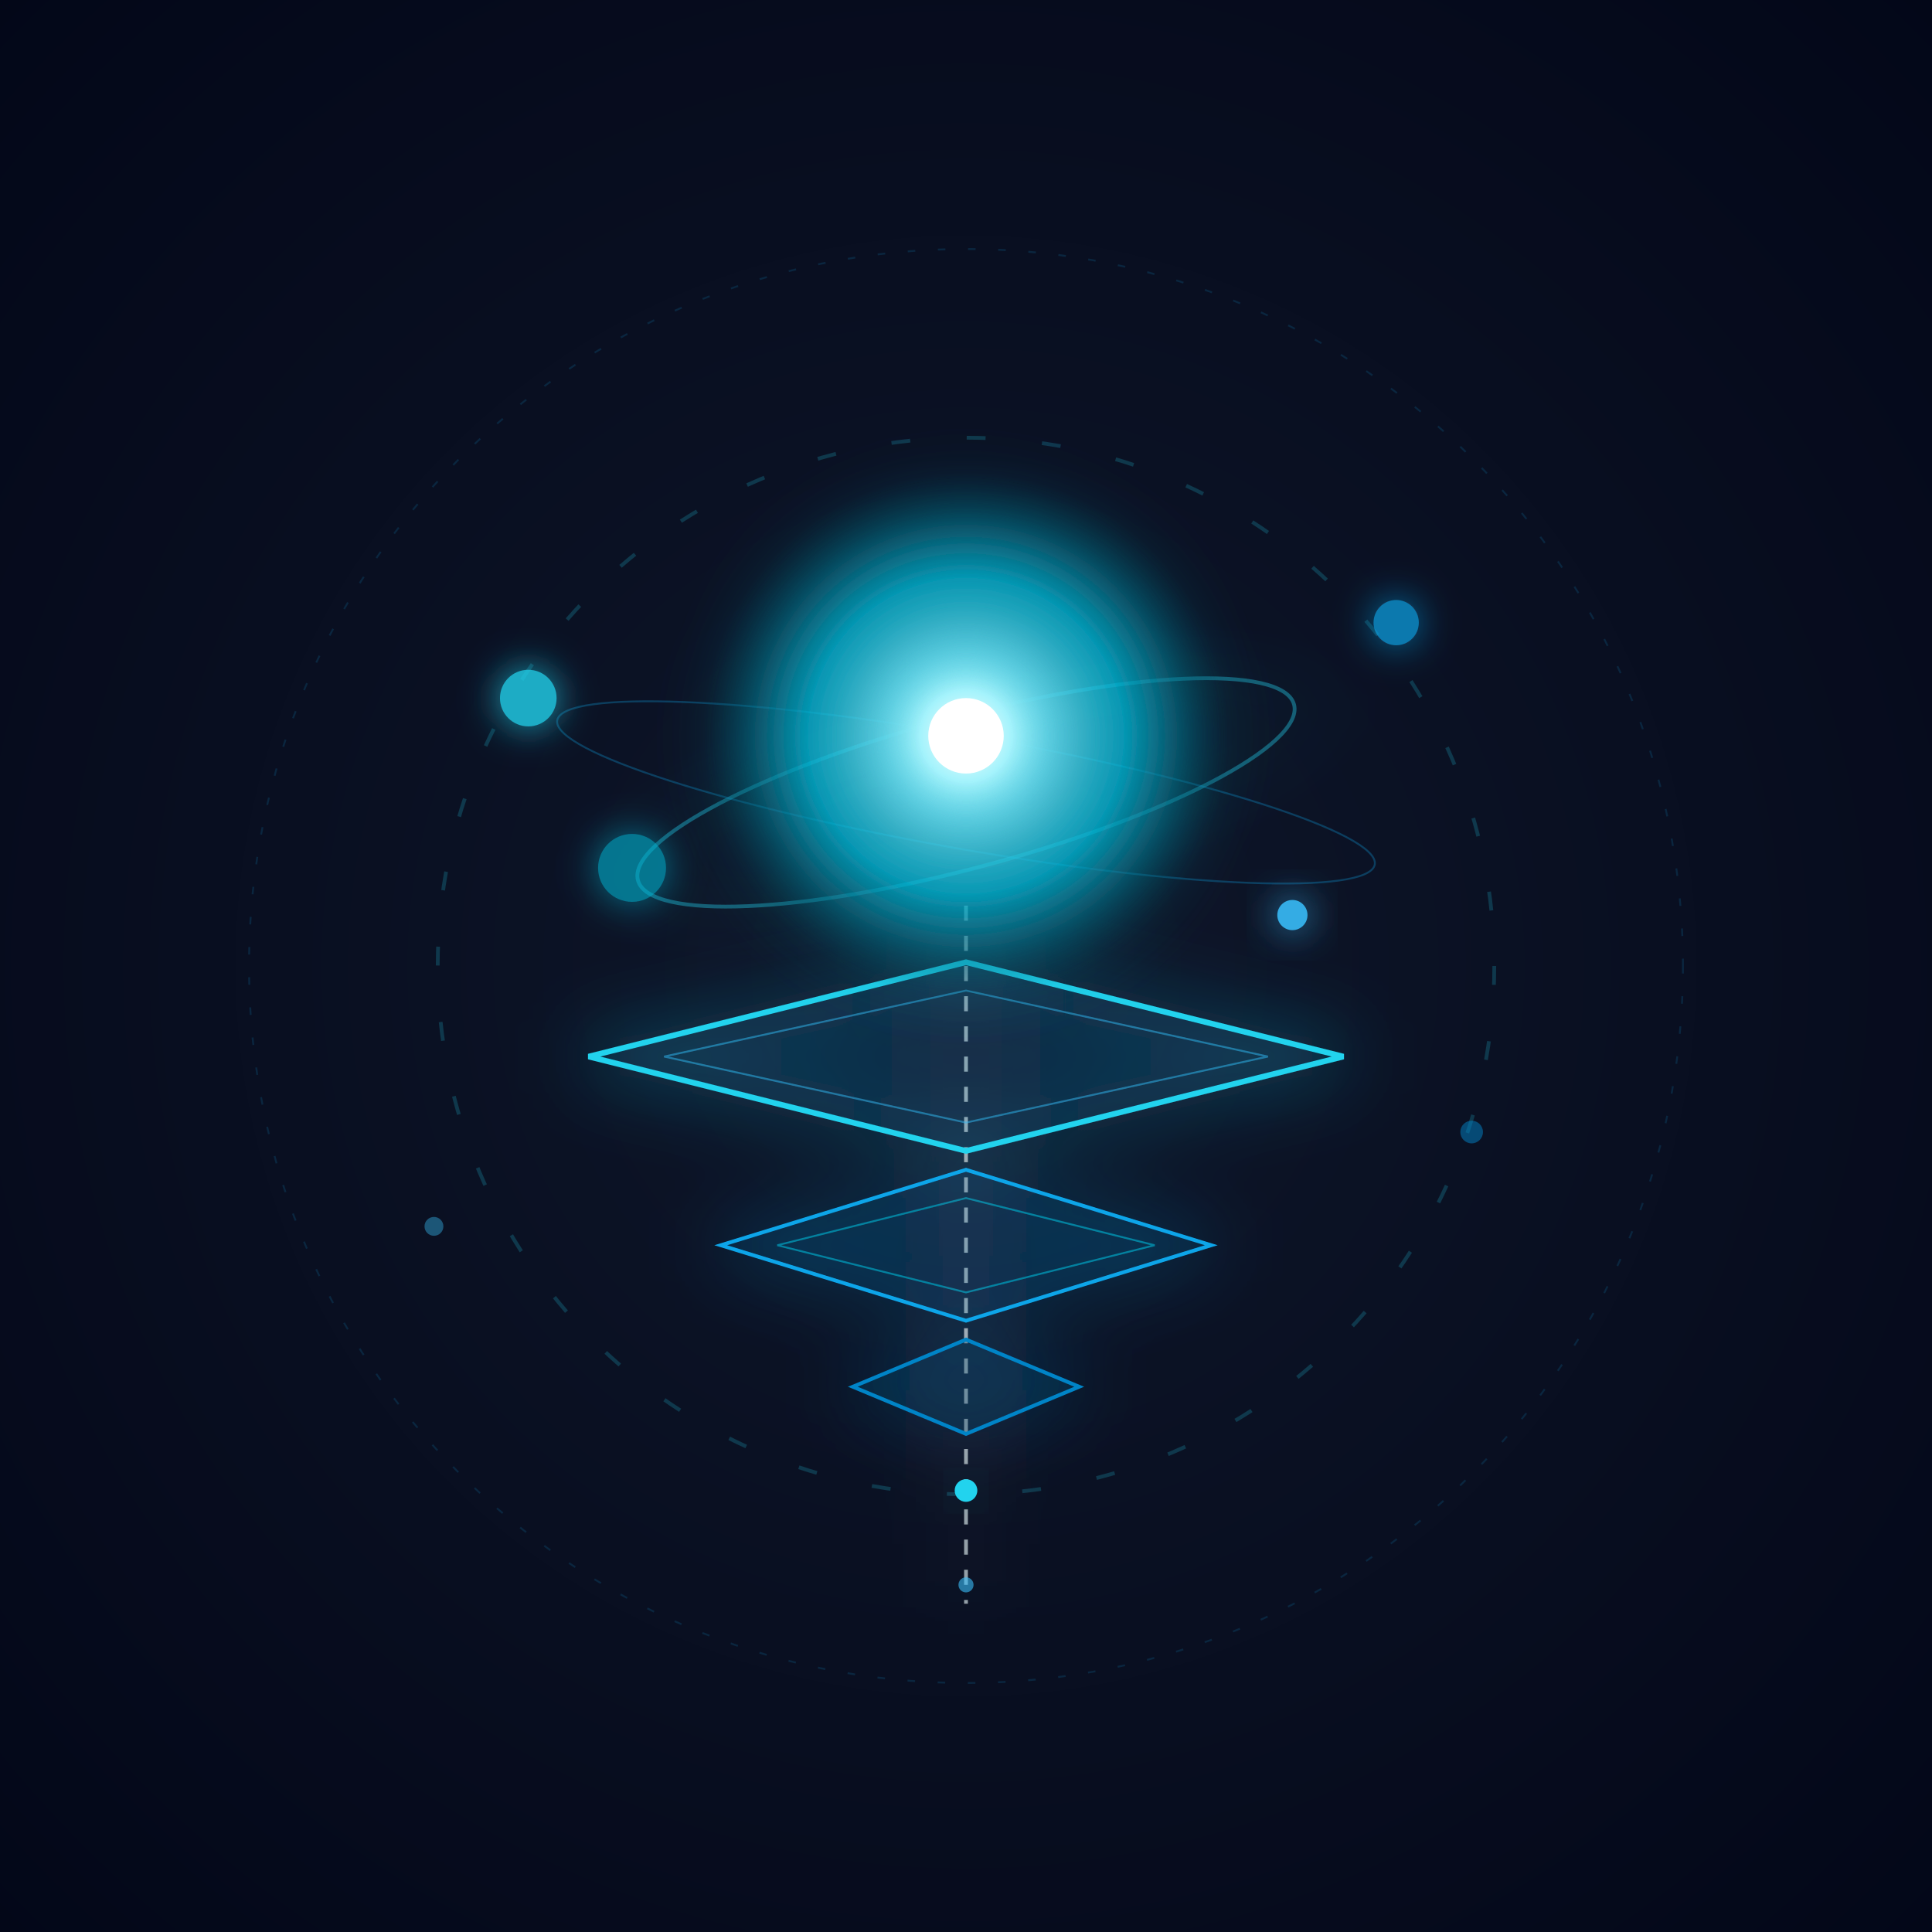
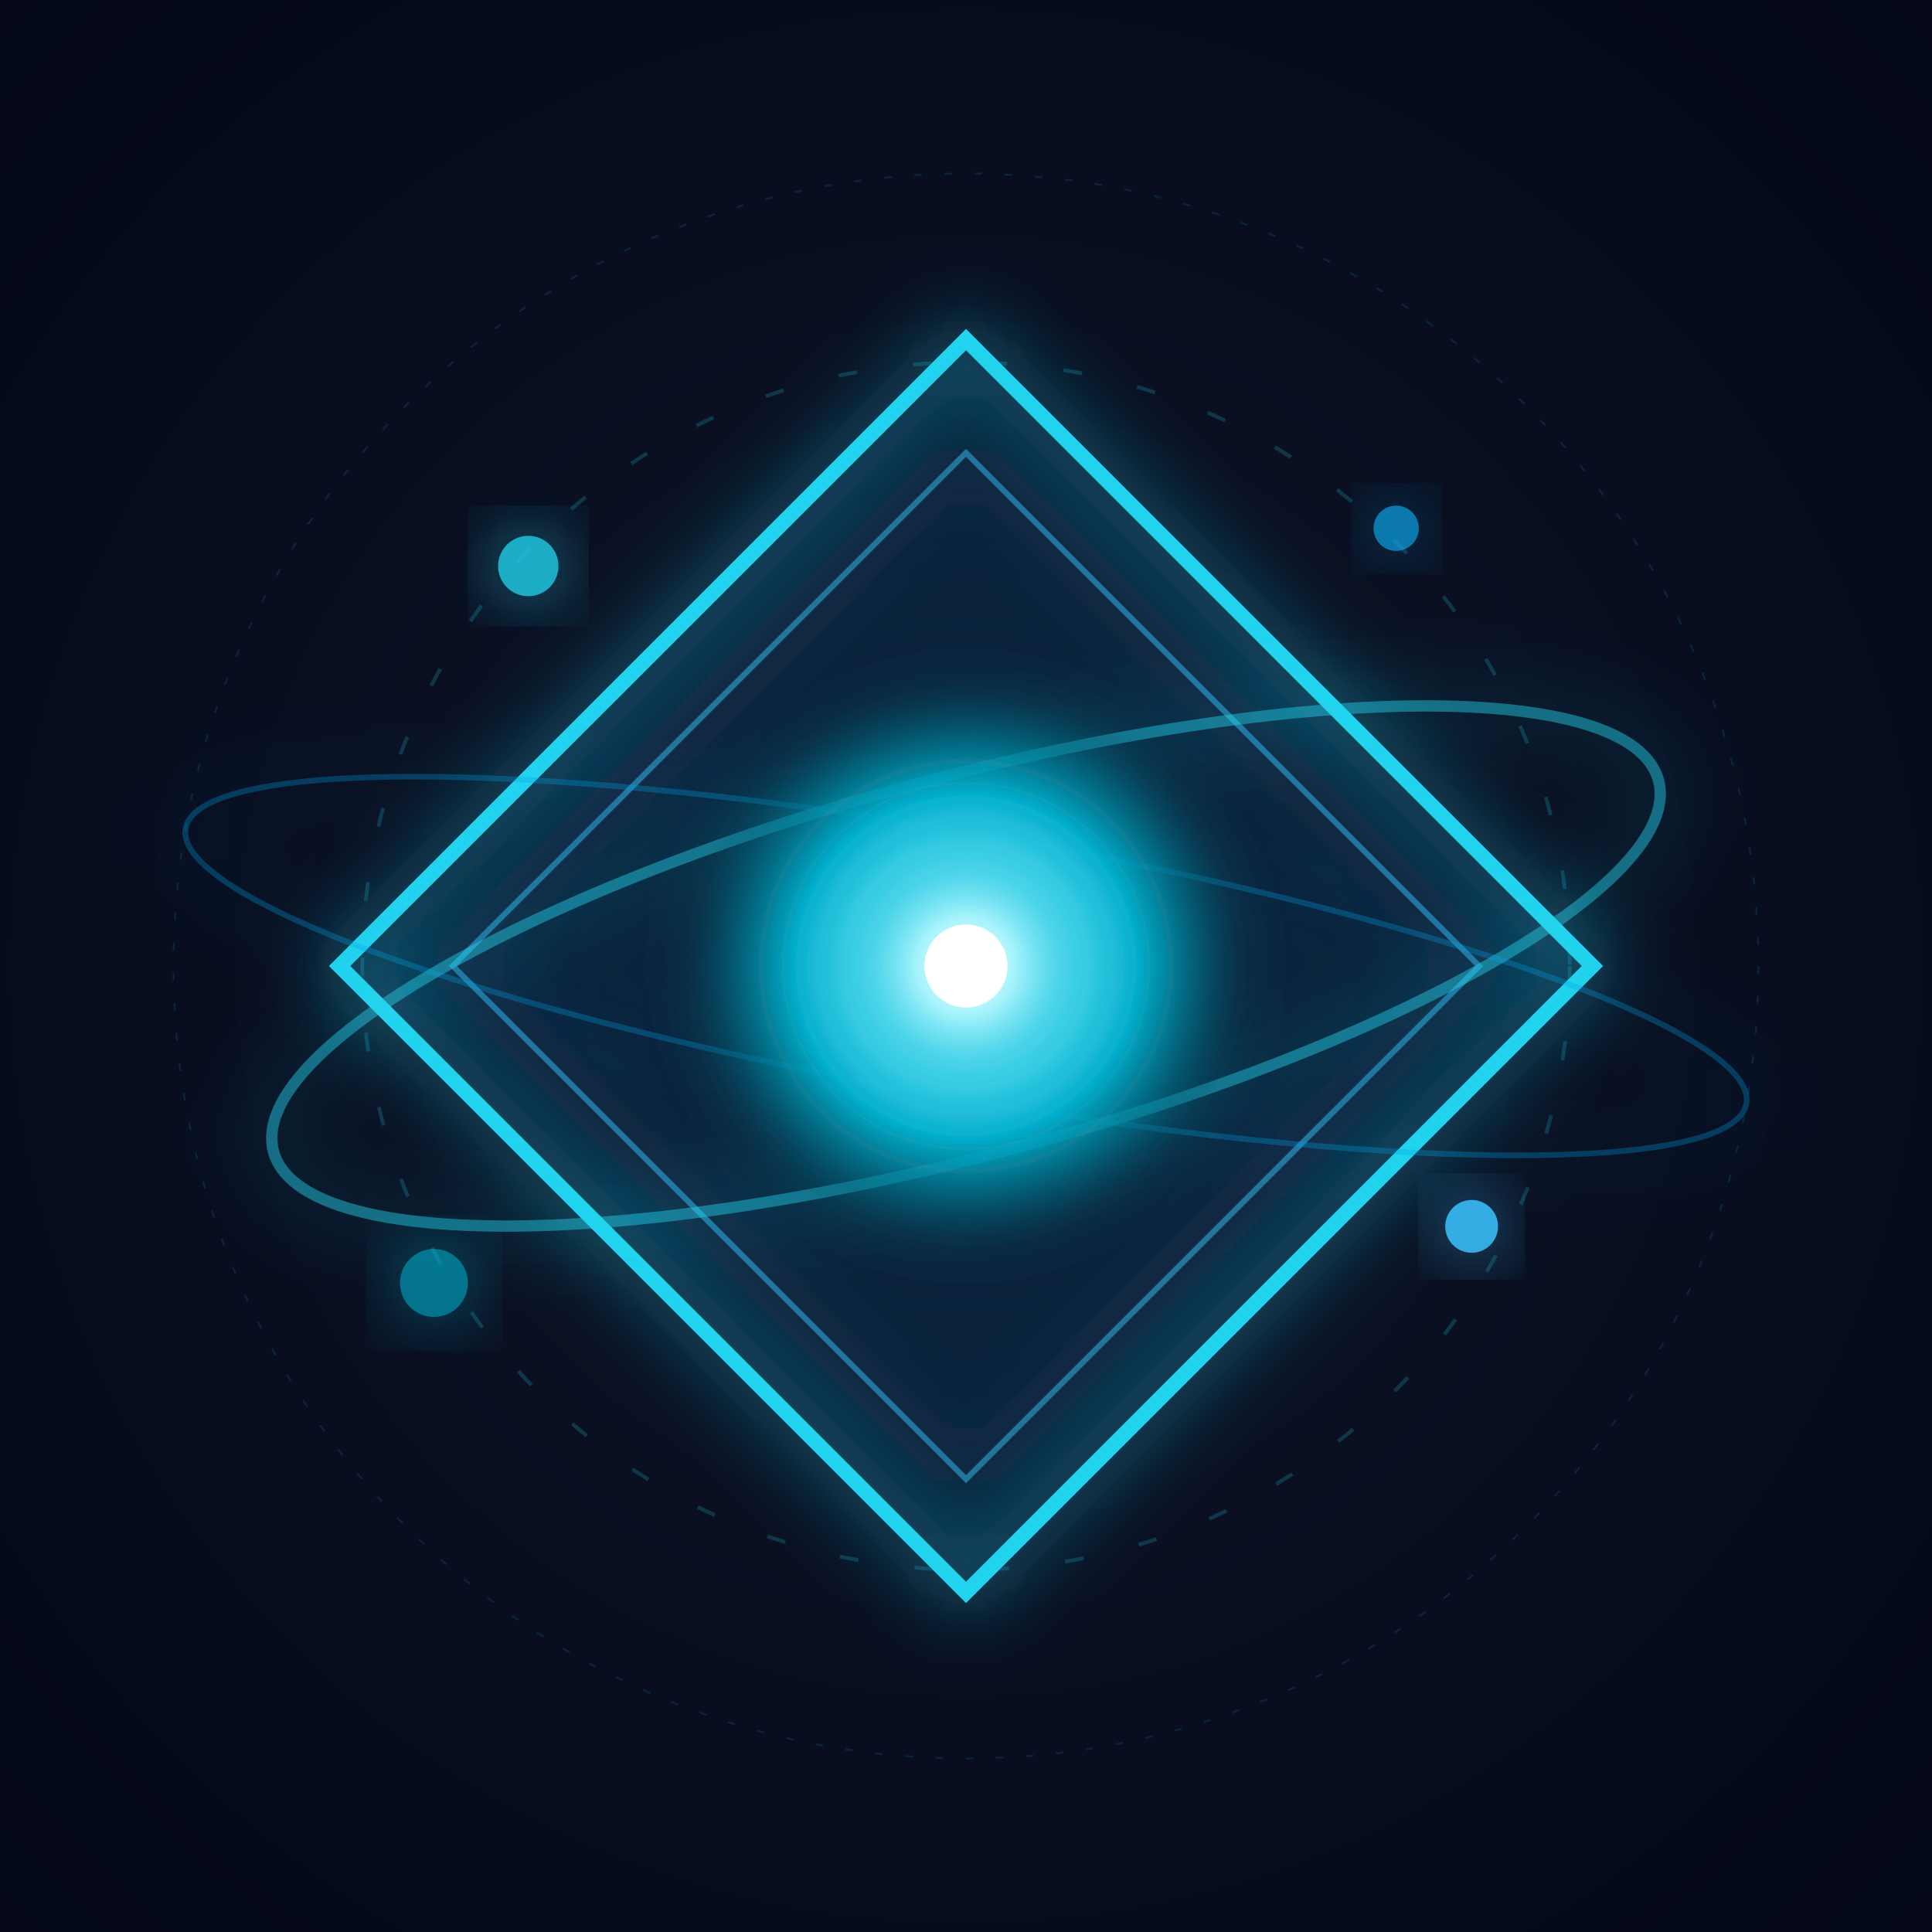
<svg xmlns="http://www.w3.org/2000/svg" width="1024" height="1024" viewBox="0 0 1024 1024" fill="none">
  <defs>
    <radialGradient id="voidBg" cx="50%" cy="50%" r="75%">
      <stop offset="0%" stop-color="#0F172A" />
      <stop offset="100%" stop-color="#020617" />
    </radialGradient>
    <linearGradient id="energyBeam" x1="512" y1="100" x2="512" y2="900" gradientUnits="userSpaceOnUse">
      <stop offset="0%" stop-color="#38BDF8" stop-opacity="0" />
-       <stop offset="20%" stop-color="#22D3EE" stop-opacity="0.6" />
      <stop offset="50%" stop-color="#06B6D4" stop-opacity="0.8" />
-       <stop offset="80%" stop-color="#0EA5E9" stop-opacity="0.4" />
      <stop offset="100%" stop-color="#0369A1" stop-opacity="0" />
    </linearGradient>
    <radialGradient id="coreGlow" cx="50%" cy="50%" r="50%">
      <stop offset="0%" stop-color="#ECFEFF" />
      <stop offset="25%" stop-color="#67E8F9" />
      <stop offset="60%" stop-color="#06B6D4" />
      <stop offset="100%" stop-color="#083344" stop-opacity="0" />
    </radialGradient>
    <radialGradient id="pureLight" cx="50%" cy="50%" r="50%">
      <stop offset="0%" stop-color="#FFFFFF" />
      <stop offset="40%" stop-color="#A5F3FC" />
      <stop offset="100%" stop-color="#06B6D4" stop-opacity="0" />
    </radialGradient>
    <filter id="neonGlow" x="-50%" y="-50%" width="200%" height="200%">
      <feGaussianBlur stdDeviation="20" result="blur" />
      <feComposite in="SourceGraphic" in2="blur" operator="over" />
    </filter>
-     <filter id="particleGlow" x="-100%" y="-100%" width="300%" height="300%">
-       <feGaussianBlur stdDeviation="10" result="blur" />
-       <feComposite in="SourceGraphic" in2="blur" operator="over" />
-     </filter>
  </defs>
  <rect width="1024" height="1024" fill="url(#voidBg)" />
-   <circle cx="512" cy="512" r="380" fill="none" stroke="#0EA5E9" stroke-width="1" opacity="0.15" stroke-dasharray="4 12" />
-   <circle cx="512" cy="512" r="280" fill="none" stroke="#22D3EE" stroke-width="2" opacity="0.2" stroke-dasharray="10 30" />
-   <path d="M 512 100 L 512 924" stroke="url(#energyBeam)" stroke-width="4" filter="url(#neonGlow)" opacity="0.7" />
+   <circle cx="512" cy="512" r="420" fill="none" stroke="#0EA5E9" stroke-width="1" opacity="0.15" stroke-dasharray="4 12" />
+   <circle cx="512" cy="512" r="320" fill="none" stroke="#22D3EE" stroke-width="2" opacity="0.2" stroke-dasharray="10 30" />
+   <path d="M 512 80 L 512 944" stroke="url(#energyBeam)" stroke-width="4" filter="url(#neonGlow)" opacity="0.7" />
  <g filter="url(#neonGlow)">
-     <path d="M 512 480 L 512 850" stroke="#ECFEFF" stroke-width="2" opacity="0.6" stroke-dasharray="8 8" />
-     <path d="M 512 510 L 712 560 L 512 610 L 312 560 Z" fill="#0284C7" fill-opacity="0.1" stroke="#22D3EE" stroke-width="3" />
-     <path d="M 512 525 L 672 560 L 512 595 L 352 560 Z" fill="none" stroke="#38BDF8" stroke-width="1" opacity="0.5" />
-     <path d="M 512 620 L 642 660 L 512 700 L 382 660 Z" fill="#0369A1" fill-opacity="0.15" stroke="#0EA5E9" stroke-width="2" />
-     <path d="M 512 635 L 612 660 L 512 685 L 412 660 Z" fill="none" stroke="#06B6D4" stroke-width="1" opacity="0.6" />
-     <path d="M 512 710 L 572 735 L 512 760 L 452 735 Z" fill="#0C4A6E" fill-opacity="0.3" stroke="#0284C7" stroke-width="2" />
+     <path d="M 512 180 L 844 512 L 512 844 L 180 512 Z" fill="#0284C7" fill-opacity="0.08" stroke="#22D3EE" stroke-width="8" />
+     <path d="M 512 240 L 784 512 L 512 784 L 240 512 Z" fill="none" stroke="#38BDF8" stroke-width="3" opacity="0.5" />
  </g>
-   <circle cx="512" cy="790" r="6" fill="#22D3EE" filter="url(#neonGlow)" />
-   <circle cx="512" cy="840" r="4" fill="#38BDF8" filter="url(#neonGlow)" opacity="0.6" />
-   <ellipse cx="512" cy="420" rx="180" ry="40" fill="none" stroke="#22D3EE" stroke-width="2" opacity="0.4" filter="url(#neonGlow)" transform="rotate(-15 512 420)" />
-   <ellipse cx="512" cy="420" rx="220" ry="30" fill="none" stroke="#0EA5E9" stroke-width="1" opacity="0.3" transform="rotate(10 512 420)" />
-   <circle cx="512" cy="390" r="140" fill="url(#coreGlow)" filter="url(#neonGlow)" opacity="0.8" />
-   <circle cx="512" cy="390" r="60" fill="url(#pureLight)" filter="url(#neonGlow)" />
-   <circle cx="512" cy="390" r="20" fill="#FFFFFF" />
-   <circle cx="280" cy="370" r="15" fill="#22D3EE" filter="url(#particleGlow)" opacity="0.8" />
-   <circle cx="740" cy="330" r="12" fill="#0EA5E9" filter="url(#particleGlow)" opacity="0.7" />
-   <circle cx="685" cy="485" r="8" fill="#38BDF8" filter="url(#particleGlow)" opacity="0.9" />
-   <circle cx="335" cy="460" r="18" fill="#06B6D4" filter="url(#particleGlow)" opacity="0.6" />
-   <circle cx="780" cy="600" r="6" fill="#0284C7" opacity="0.5" />
-   <circle cx="230" cy="650" r="5" fill="#38BDF8" opacity="0.4" />
+   <g filter="url(#neonGlow)">
+     <ellipse cx="512" cy="512" rx="380" ry="100" fill="none" stroke="#22D3EE" stroke-width="6" opacity="0.45" transform="rotate(-15 512 512)" />
+     <ellipse cx="512" cy="512" rx="420" ry="70" fill="none" stroke="#0EA5E9" stroke-width="3" opacity="0.3" transform="rotate(10 512 512)" />
+   </g>
+   <g filter="url(#neonGlow)">
+     <circle cx="512" cy="512" r="150" fill="url(#coreGlow)" opacity="0.85" />
+     <circle cx="512" cy="512" r="65" fill="url(#pureLight)" />
+     <circle cx="512" cy="512" r="22" fill="#FFFFFF" />
+   </g>
+   <circle cx="280" cy="300" r="16" fill="#22D3EE" filter="url(#neonGlow)" opacity="0.8" />
+   <circle cx="740" cy="280" r="12" fill="#0EA5E9" filter="url(#neonGlow)" opacity="0.7" />
+   <circle cx="780" cy="650" r="14" fill="#38BDF8" filter="url(#neonGlow)" opacity="0.9" />
+   <circle cx="230" cy="680" r="18" fill="#06B6D4" filter="url(#neonGlow)" opacity="0.6" />
</svg>
